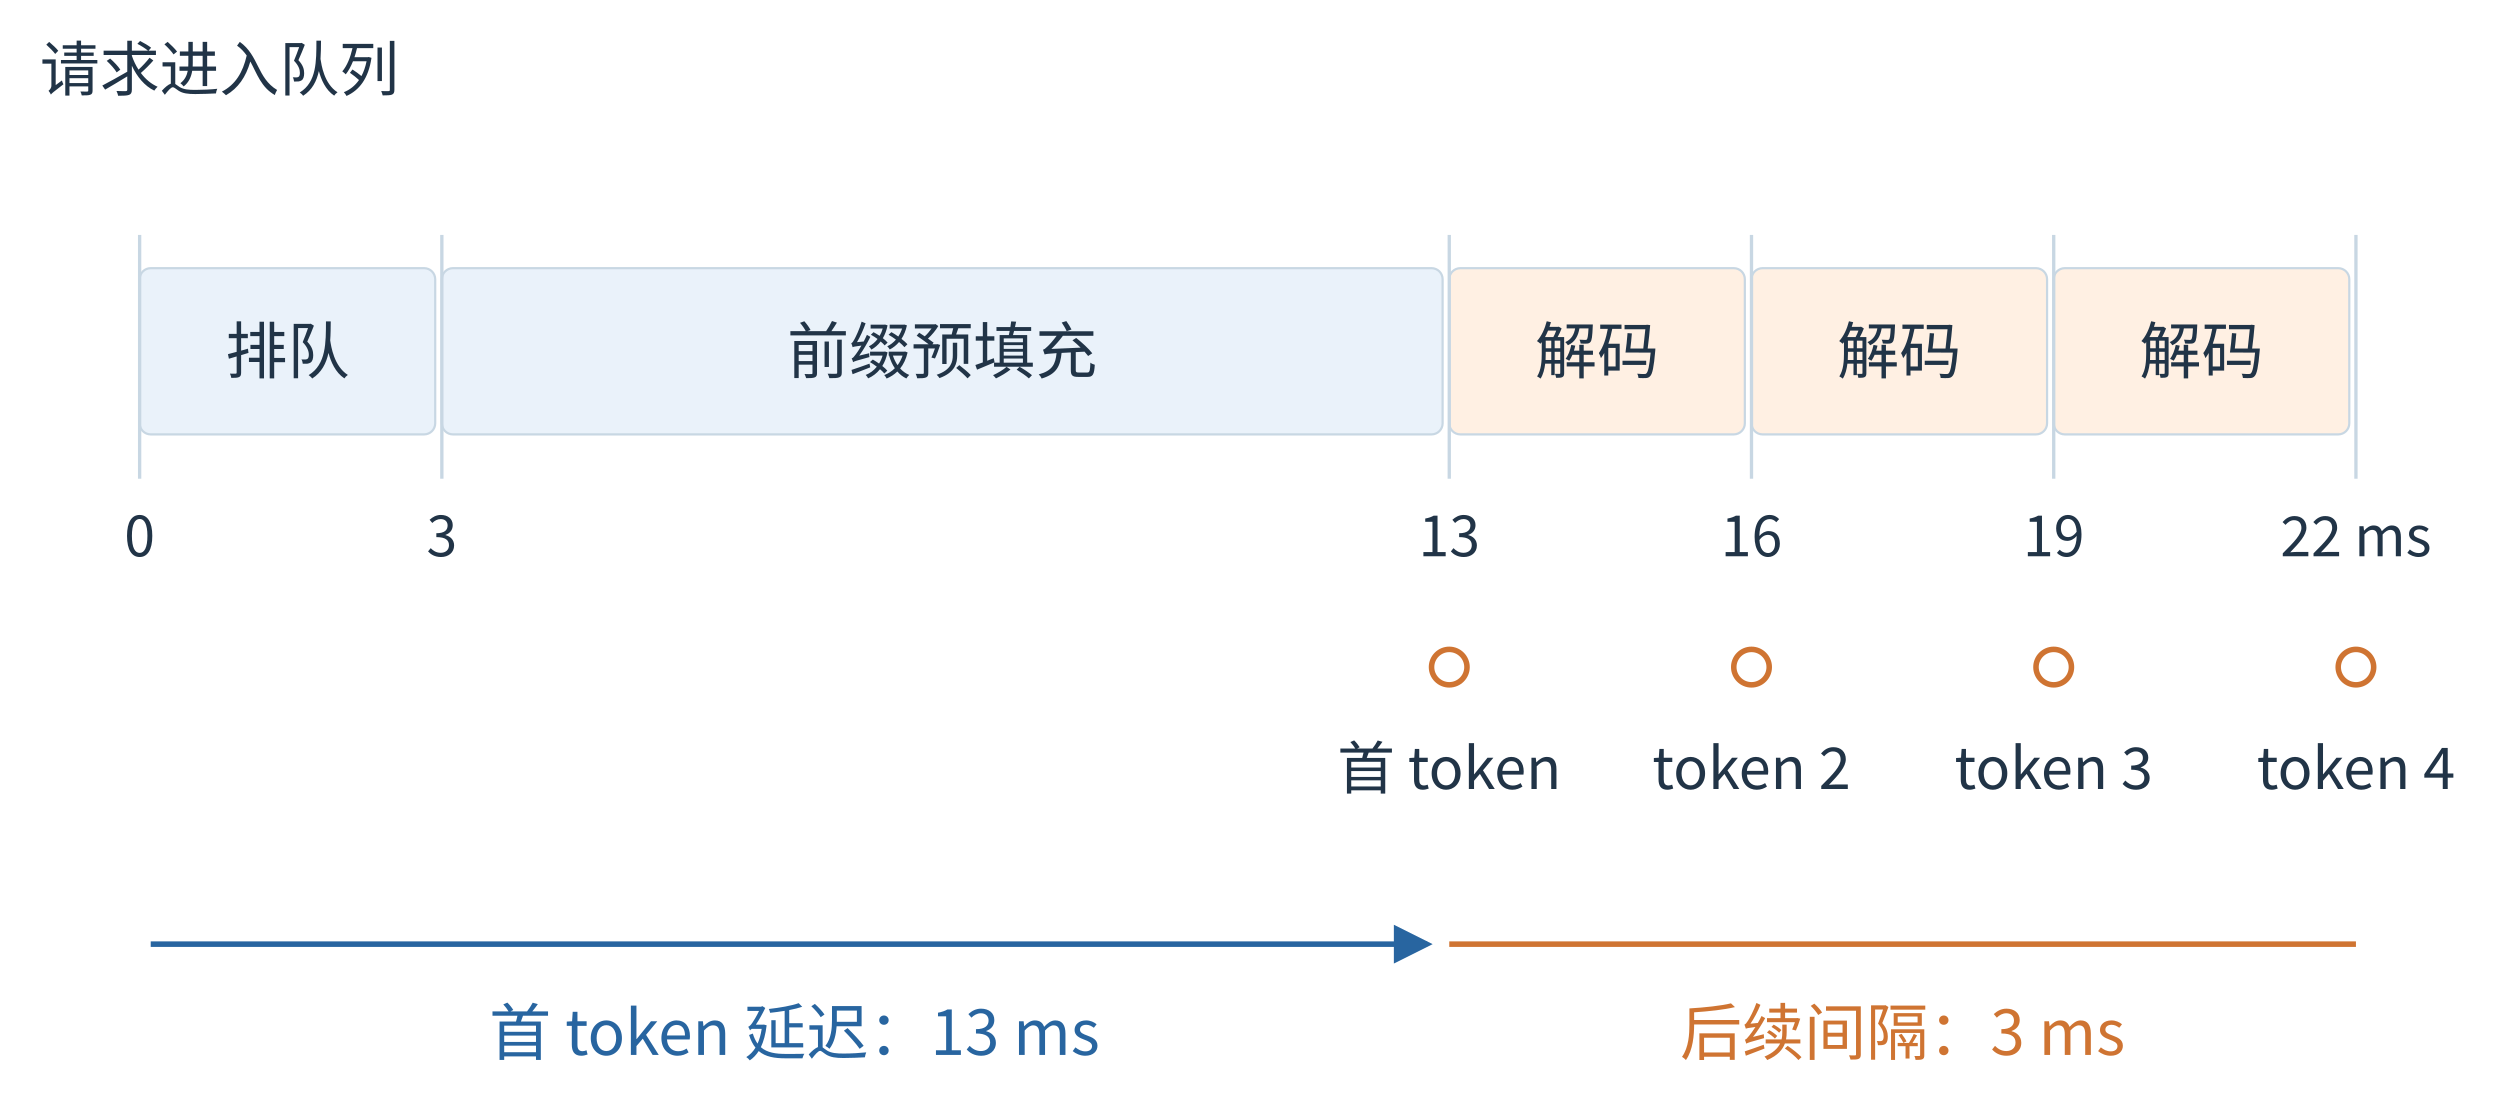
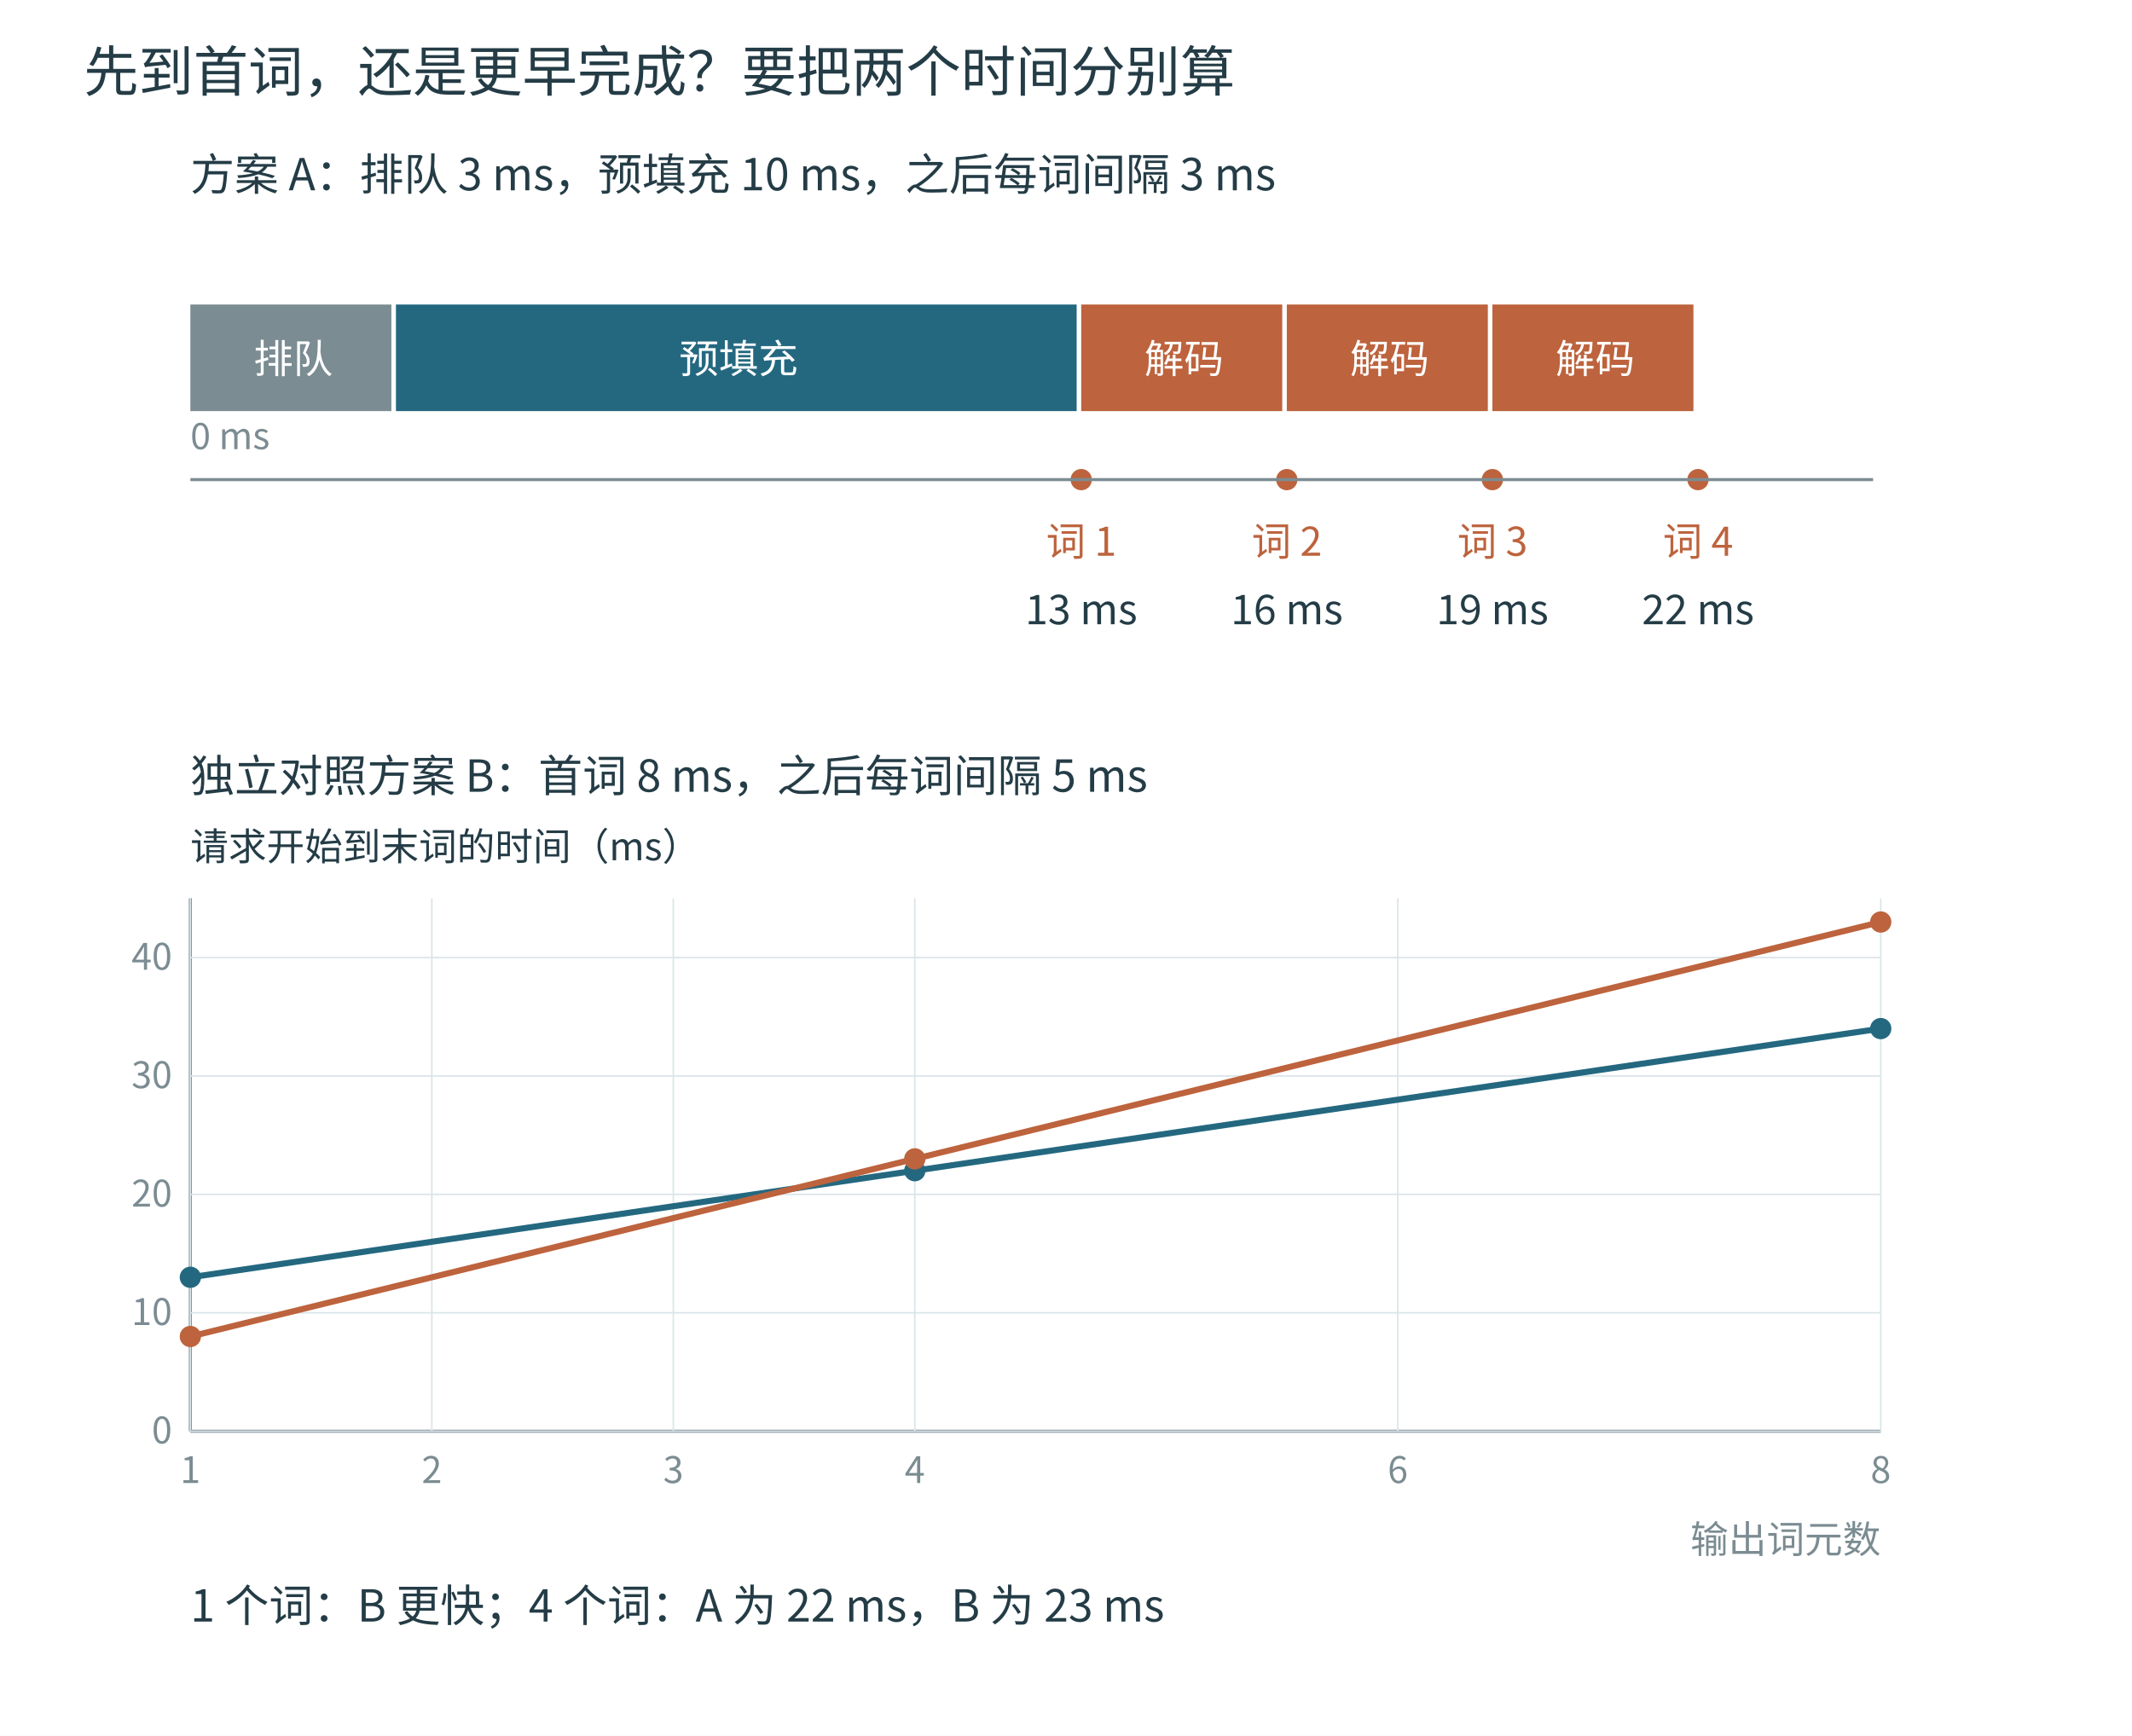
- <svg xmlns="http://www.w3.org/2000/svg" aria-labelledby="figure-title figure-desc" width="1128" height="498" viewBox="37 74 1128 498" role="img">
-   <rect x="37" y="74" width="1128" height="498" fill="#ffffff" />
-   <rect width="1200" height="590" fill="white" />
-   <defs>
-     <marker id="blue-arrow" markerWidth="7" markerHeight="7" refX="6" refY="3.5" orient="auto">
-       <path d="M0 0 L7 3.5 L0 7 Z" fill="#2865a0" />
-     </marker>
-     <marker id="orange-arrow" markerWidth="7" markerHeight="7" refX="6" refY="3.5" orient="auto">
-       <path d="M0 0 L7 3.5 L0 7 Z" fill="#cf7432" />
-     </marker>
-   </defs>
-   <g font-family="Microsoft YaHei,Noto Sans CJK SC,sans-serif">
-     <text x="55" y="115" font-size="27" fill="#213447" text-anchor="start" font-weight="400">请求进入队列</text>
-     <rect x="100.0" y="195" width="133.364" height="75" rx="5" fill="#eaf2fa" stroke="#c8d7e3" stroke-width="1" />
-     <text x="166.682" y="242.5" font-size="28" fill="#213447" text-anchor="middle" font-weight="400">排队</text>
-     <rect x="236.364" y="195" width="451.545" height="75" rx="5" fill="#eaf2fa" stroke="#c8d7e3" stroke-width="1" />
-     <text x="462.136" y="242.5" font-size="28" fill="#213447" text-anchor="middle" font-weight="400">前缀预填充</text>
-     <rect x="690.909" y="195" width="133.364" height="75" rx="5" fill="#fff0e3" stroke="#c8d7e3" stroke-width="1" />
-     <text x="757.591" y="242.5" font-size="28" fill="#213447" text-anchor="middle" font-weight="400">解码</text>
-     <rect x="827.273" y="195" width="133.364" height="75" rx="5" fill="#fff0e3" stroke="#c8d7e3" stroke-width="1" />
-     <text x="893.955" y="242.5" font-size="28" fill="#213447" text-anchor="middle" font-weight="400">解码</text>
-     <rect x="963.636" y="195" width="133.364" height="75" rx="5" fill="#fff0e3" stroke="#c8d7e3" stroke-width="1" />
-     <text x="1030.318" y="242.5" font-size="28" fill="#213447" text-anchor="middle" font-weight="400">解码</text>
-     <line x1="100.0" y1="180" x2="100.0" y2="290" stroke="#c8d7e3" stroke-width="1.5" />
-     <text x="100.0" y="325" font-size="25" fill="#213447" text-anchor="middle" font-weight="400">0</text>
-     <line x1="236.364" y1="180" x2="236.364" y2="290" stroke="#c8d7e3" stroke-width="1.5" />
-     <text x="236.364" y="325" font-size="25" fill="#213447" text-anchor="middle" font-weight="400">3</text>
-     <line x1="690.909" y1="180" x2="690.909" y2="290" stroke="#c8d7e3" stroke-width="1.5" />
-     <text x="690.909" y="325" font-size="25" fill="#213447" text-anchor="middle" font-weight="400">13</text>
-     <line x1="827.273" y1="180" x2="827.273" y2="290" stroke="#c8d7e3" stroke-width="1.5" />
-     <text x="827.273" y="325" font-size="25" fill="#213447" text-anchor="middle" font-weight="400">16</text>
-     <line x1="963.636" y1="180" x2="963.636" y2="290" stroke="#c8d7e3" stroke-width="1.5" />
-     <text x="963.636" y="325" font-size="25" fill="#213447" text-anchor="middle" font-weight="400">19</text>
-     <line x1="1100.0" y1="180" x2="1100.0" y2="290" stroke="#c8d7e3" stroke-width="1.5" />
-     <text x="1100.0" y="325" font-size="25" fill="#213447" text-anchor="middle" font-weight="400">22 ms</text>
-     <circle cx="690.909" cy="375" r="8" fill="white" stroke="#cf7432" stroke-width="2.5" />
-     <text x="690.909" y="430" font-size="26" fill="#213447" text-anchor="middle" font-weight="400">首 token</text>
-     <circle cx="827.273" cy="375" r="8" fill="white" stroke="#cf7432" stroke-width="2.5" />
-     <text x="827.273" y="430" font-size="26" fill="#213447" text-anchor="middle" font-weight="400">token 2</text>
-     <circle cx="963.636" cy="375" r="8" fill="white" stroke="#cf7432" stroke-width="2.5" />
-     <text x="963.636" y="430" font-size="26" fill="#213447" text-anchor="middle" font-weight="400">token 3</text>
-     <circle cx="1100.0" cy="375" r="8" fill="white" stroke="#cf7432" stroke-width="2.5" />
-     <text x="1100.0" y="430" font-size="26" fill="#213447" text-anchor="middle" font-weight="400">token 4</text>
-     <line x1="105" y1="500" x2="680.909" y2="500" stroke="#2865a0" stroke-width="2.5" marker-end="url(#blue-arrow)" />
-     <text x="395.455" y="550" font-size="28" fill="#2865a0" text-anchor="middle" font-weight="400">首 token 延迟：13 ms</text>
-     <line x1="690.909" y1="500" x2="1100.0" y2="500" stroke="#cf7432" stroke-width="2.5" />
-     <text x="895.455" y="550" font-size="28" fill="#cf7432" text-anchor="middle" font-weight="400">后续间隔：3 ms</text>
+ <svg xmlns="http://www.w3.org/2000/svg" width="1400" height="1140" viewBox="0 0 1400 1140" role="img">
+   <rect width="1400" height="1140" fill="white" />
+   <g font-family="Microsoft YaHei, Noto Sans CJK SC, sans-serif">
+     <text x="55" y="60" font-size="36" fill="#243c46" text-anchor="start">先到首词，还是更早完成？要把两个时间分别算</text>
+     <text x="125" y="125" font-size="29" fill="#243c46" text-anchor="start">方案 A：排队 3 ms，预填充 10 ms，之后每词间隔 3 ms</text>
+     <rect x="125" y="200" width="132" height="70" fill="#7b8c92" stroke="none" />
+     <text x="192.5" y="245" font-size="26" fill="white" text-anchor="middle">排队</text>
+     <rect x="260" y="200" width="447" height="70" fill="#246880" stroke="none" />
+     <text x="485.0" y="245" font-size="26" fill="white" text-anchor="middle">预填充</text>
+     <rect x="710" y="200" width="132" height="70" fill="#bd633d" stroke="none" />
+     <text x="777.5" y="245" font-size="26" fill="white" text-anchor="middle">解码</text>
+     <rect x="845" y="200" width="132" height="70" fill="#bd633d" stroke="none" />
+     <text x="912.5" y="245" font-size="26" fill="white" text-anchor="middle">解码</text>
+     <rect x="980" y="200" width="132" height="70" fill="#bd633d" stroke="none" />
+     <text x="1047.5" y="245" font-size="26" fill="white" text-anchor="middle">解码</text>
+     <circle cx="710" cy="315" r="7" fill="#bd633d" />
+     <text x="710" y="365" font-size="26" fill="#bd633d" text-anchor="middle">词 1</text>
+     <text x="710" y="410" font-size="27" fill="#243c46" text-anchor="middle">13 ms</text>
+     <circle cx="845" cy="315" r="7" fill="#bd633d" />
+     <text x="845" y="365" font-size="26" fill="#bd633d" text-anchor="middle">词 2</text>
+     <text x="845" y="410" font-size="27" fill="#243c46" text-anchor="middle">16 ms</text>
+     <circle cx="980" cy="315" r="7" fill="#bd633d" />
+     <text x="980" y="365" font-size="26" fill="#bd633d" text-anchor="middle">词 3</text>
+     <text x="980" y="410" font-size="27" fill="#243c46" text-anchor="middle">19 ms</text>
+     <circle cx="1115" cy="315" r="7" fill="#bd633d" />
+     <text x="1115" y="365" font-size="26" fill="#bd633d" text-anchor="middle">词 4</text>
+     <text x="1115" y="410" font-size="27" fill="#243c46" text-anchor="middle">22 ms</text>
+     <line x1="125" y1="315" x2="1230" y2="315" stroke="#7b8c92" stroke-width="2" />
+     <text x="125" y="295" font-size="24" fill="#7b8c92" text-anchor="start">0 ms</text>
+     <text x="125" y="520" font-size="29" fill="#243c46" text-anchor="start">独立对照方案 B：首词 8 ms，之后每词间隔 5 ms</text>
+     <line x1="125" y1="590" x2="125" y2="940" stroke="#7b8c92" stroke-width="2" />
+     <line x1="125" y1="940" x2="1235" y2="940" stroke="#7b8c92" stroke-width="2" />
+     <line x1="125.0" y1="590" x2="125.0" y2="940" stroke="#dbe5e9" stroke-width="1" />
+     <text x="125.0" y="974" font-size="24" fill="#7b8c92" text-anchor="middle">1</text>
+     <line x1="283.571" y1="590" x2="283.571" y2="940" stroke="#dbe5e9" stroke-width="1" />
+     <text x="283.571" y="974" font-size="24" fill="#7b8c92" text-anchor="middle">2</text>
+     <line x1="442.143" y1="590" x2="442.143" y2="940" stroke="#dbe5e9" stroke-width="1" />
+     <text x="442.143" y="974" font-size="24" fill="#7b8c92" text-anchor="middle">3</text>
+     <line x1="600.714" y1="590" x2="600.714" y2="940" stroke="#dbe5e9" stroke-width="1" />
+     <text x="600.714" y="974" font-size="24" fill="#7b8c92" text-anchor="middle">4</text>
+     <line x1="917.857" y1="590" x2="917.857" y2="940" stroke="#dbe5e9" stroke-width="1" />
+     <text x="917.857" y="974" font-size="24" fill="#7b8c92" text-anchor="middle">6</text>
+     <line x1="1235.0" y1="590" x2="1235.0" y2="940" stroke="#dbe5e9" stroke-width="1" />
+     <text x="1235.0" y="974" font-size="24" fill="#7b8c92" text-anchor="middle">8</text>
+     <line x1="125" y1="940.0" x2="1235" y2="940.0" stroke="#dbe5e9" stroke-width="1" />
+     <text x="113" y="948.0" font-size="24" fill="#7b8c92" text-anchor="end">0</text>
+     <line x1="125" y1="862.222" x2="1235" y2="862.222" stroke="#dbe5e9" stroke-width="1" />
+     <text x="113" y="870.222" font-size="24" fill="#7b8c92" text-anchor="end">10</text>
+     <line x1="125" y1="784.444" x2="1235" y2="784.444" stroke="#dbe5e9" stroke-width="1" />
+     <text x="113" y="792.444" font-size="24" fill="#7b8c92" text-anchor="end">20</text>
+     <line x1="125" y1="706.667" x2="1235" y2="706.667" stroke="#dbe5e9" stroke-width="1" />
+     <text x="113" y="714.667" font-size="24" fill="#7b8c92" text-anchor="end">30</text>
+     <line x1="125" y1="628.889" x2="1235" y2="628.889" stroke="#dbe5e9" stroke-width="1" />
+     <text x="113" y="636.889" font-size="24" fill="#7b8c92" text-anchor="end">40</text>
+     <polyline points="125.0,838.889 283.571,815.556 442.143,792.222 600.714,768.889 759.286,745.556 917.857,722.222 1076.429,698.889 1235.0,675.556" fill="none" stroke="#246880" stroke-width="4" />
+     <circle cx="125.0" cy="838.889" r="7" fill="#246880" />
+     <circle cx="600.714" cy="768.889" r="7" fill="#246880" />
+     <circle cx="1235.0" cy="675.556" r="7" fill="#246880" />
+     <polyline points="125.0,877.778 283.571,838.889 442.143,800.0 600.714,761.111 759.286,722.222 917.857,683.333 1076.429,644.444 1235.0,605.556" fill="none" stroke="#bd633d" stroke-width="4" />
+     <circle cx="125.0" cy="877.778" r="7" fill="#bd633d" />
+     <circle cx="600.714" cy="761.111" r="7" fill="#bd633d" />
+     <circle cx="1235.0" cy="605.556" r="7" fill="#bd633d" />
+     <text x="125" y="565" font-size="25" fill="#243c46" text-anchor="start">请求开始到末词的时间（ms）</text>
+     <text x="1235" y="1020" font-size="25" fill="#7b8c92" text-anchor="end">输出词元数</text>
+     <text x="125" y="1065" font-size="29" fill="#243c46" text-anchor="start">1 个词：B 更快；4 个词：A 为 22 ms，B 为 23 ms</text>
  </g>
</svg>
